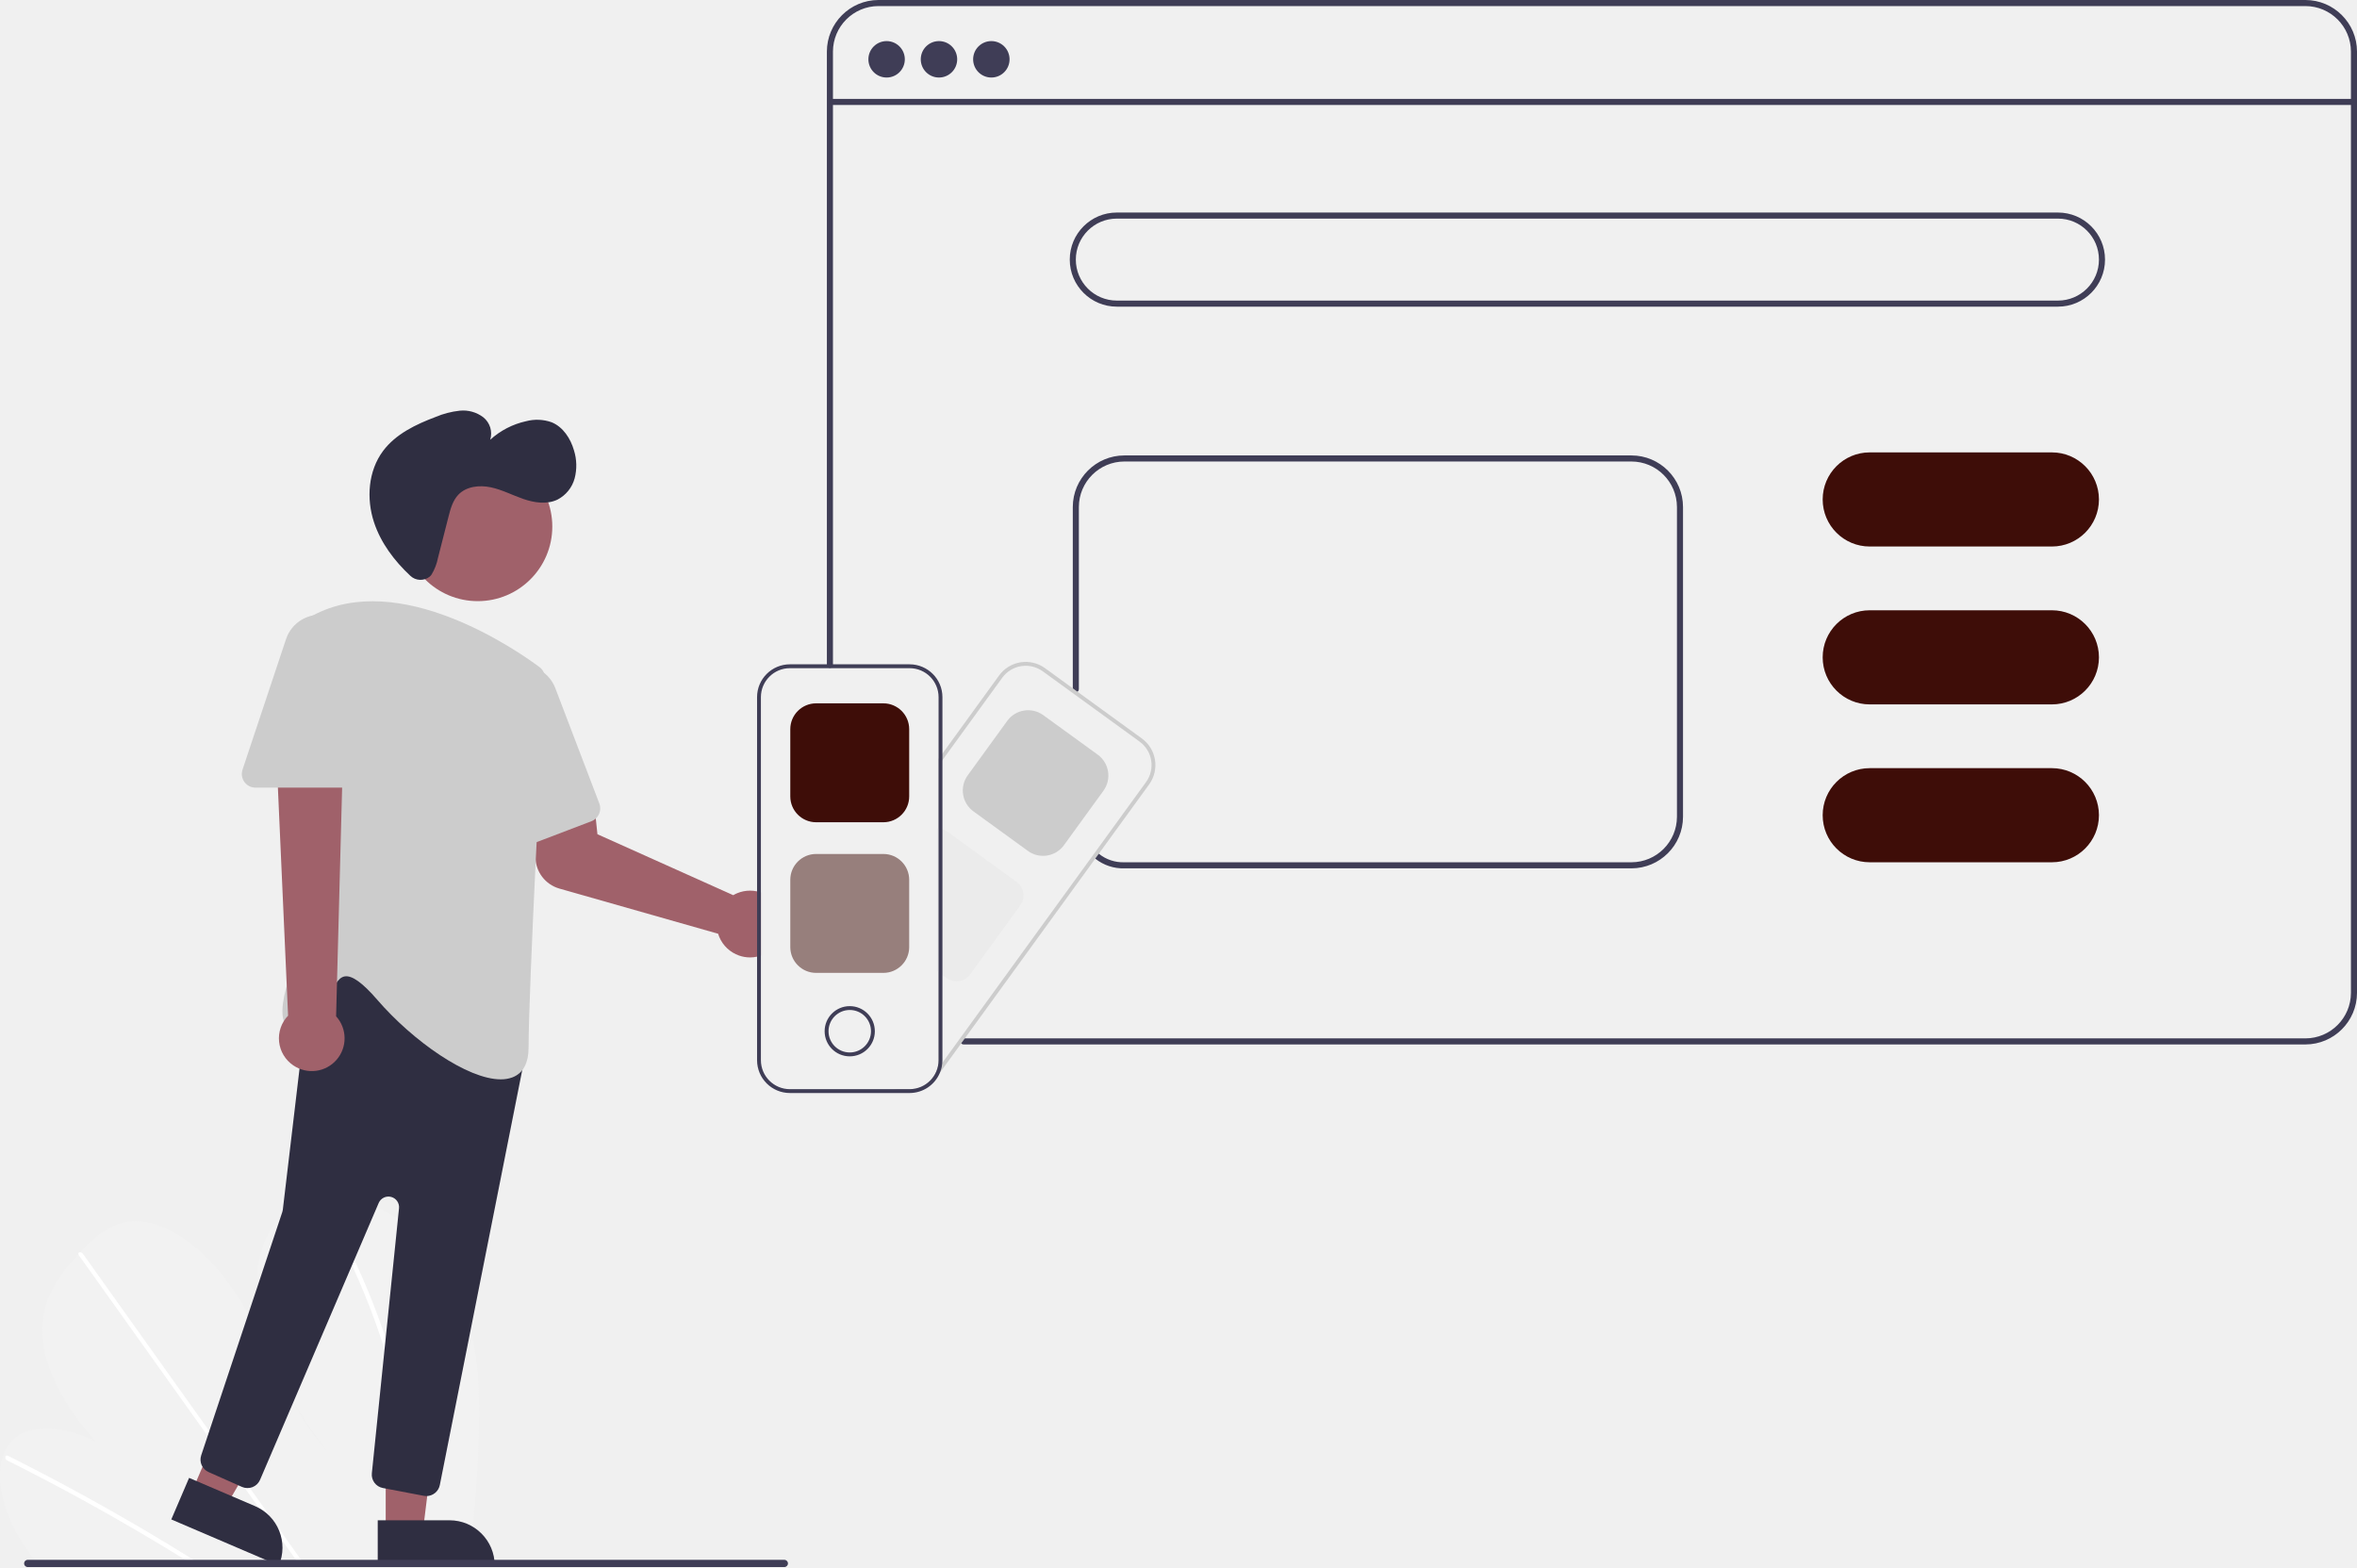
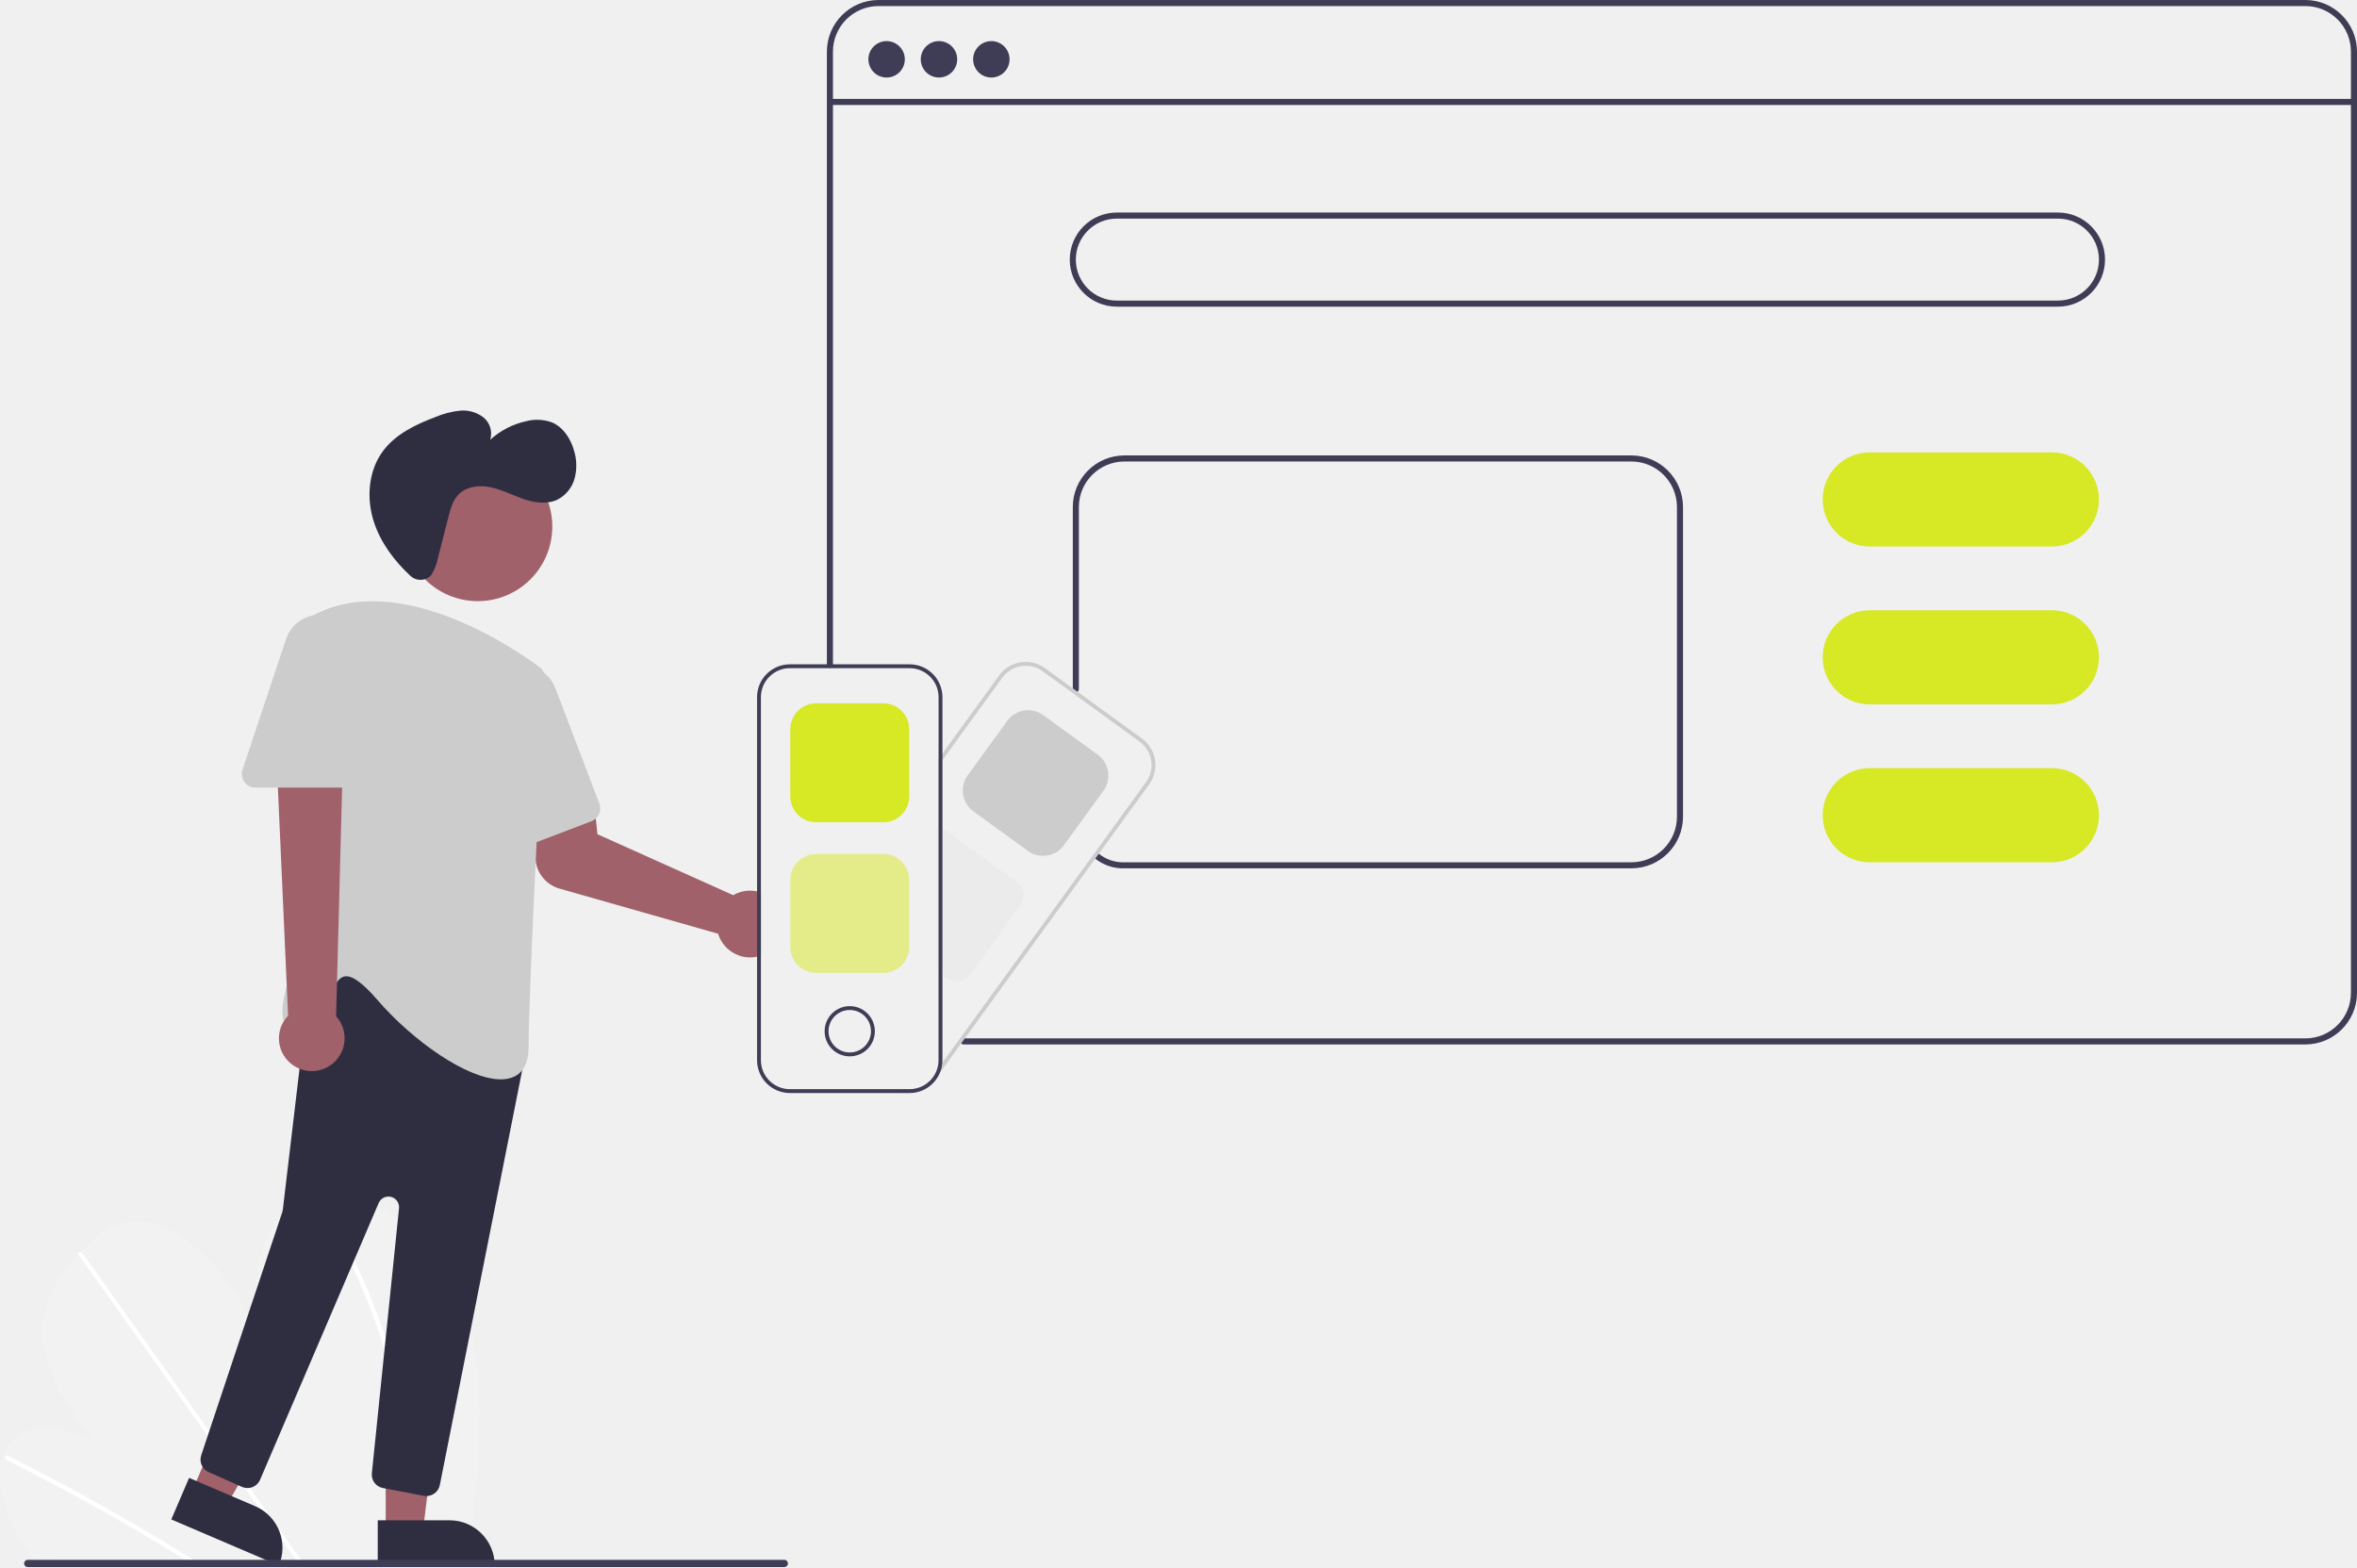
<svg xmlns="http://www.w3.org/2000/svg" data-name="Layer 1" width="776.363" height="516.128" viewBox="0 0 776.363 516.128">
  <path d="M369.605,659.417a354.613,354.613,0,0,1-3.343,45.566c-.073.53-.153,1.061-.227,1.591l-142.766-.798c-.419-.527-.832-1.06-1.232-1.599-1.333-1.785-2.582-3.621-3.729-5.52-5.512-9.149-8.035-19.861-5.507-27.251l.045-.115a12.968,12.968,0,0,1,2.531-4.398c5.765-6.49,17.423-5.408,28.001-.17-9.488-10.386-17.044-23.492-17.618-35.19-.563-11.41,5.404-19.562,11.875-26.489.212-.229.425-.452.637-.674.103-.115.212-.223.315-.337,5.049-5.279,10.935-10.483,19.455-9.853,9.344.692,19.704,8.518,26.968,17.639,7.264,9.114,12.091,19.468,16.984,29.572,4.899,10.098,10.2,20.455,18.061,29.086-10.648-13.468-19.233-28.792-22.404-43.695s-.38-29.217,9.109-36.236a22.196,22.196,0,0,1,9.722-3.923c.409-.068.825-.123,1.248-.172,8.785-1,19.274,2.039,28.198,9.301,9.828,7.997,16.642,19.851,20.032,31.105C369.353,638.11,369.715,648.944,369.605,659.417Z" transform="translate(-211.8184 -191.9361)" fill="#f2f2f2" />
  <path d="M276.199,706.072l-2.73-.015q-1.3-.813-2.613-1.607c-.542-.342-1.09-.671-1.638-1.007q-13.583-8.296-27.336-15.915-13.74-7.625-27.619-14.548a1.144,1.144,0,0,1-.658-1.308.33.33,0,0,1,.045-.096c.129-.242.417-.343.838-.136,1.135.569,2.276,1.138,3.411,1.72q13.916,7.041,27.713,14.785,13.787,7.741,27.418,16.164c.191.116.382.239.573.355C274.473,705.001,275.333,705.536,276.199,706.072Z" transform="translate(-211.8184 -191.9361)" fill="#fff" />
  <path d="M311.399,706.269l-1.688-.009c-.381-.533-.755-1.066-1.136-1.599q-13.418-18.816-26.831-37.633-21.965-30.805-43.916-61.611a1.087,1.087,0,0,1-.19-.372c-.125-.455.209-.721.637-.674a1.282,1.282,0,0,1,.892.568q12.315,17.276,24.623,34.539,21.85,30.651,43.695,61.296c.926,1.297,1.853,2.6,2.779,3.897C310.644,705.203,311.025,705.736,311.399,706.269Z" transform="translate(-211.8184 -191.9361)" fill="#fff" />
  <path d="M349.007,696.465c-.086,2.845-.274,5.645-.52,8.418q-.071.796-.143,1.591l-1.771-.01c.054-.53.108-1.061.156-1.591.374-4.007.64-8.06.676-12.222a170.503,170.503,0,0,0-3.357-34.369,213.989,213.989,0,0,0-10.396-35.706,245.211,245.211,0,0,0-17.009-35.327.944.944,0,0,1-.156-.627c.073-.505.745-.654,1.248-.172a1.466,1.466,0,0,1,.254.321q1.226,2.107,2.406,4.227a245.04,245.04,0,0,1,16.28,35.451,212.977,212.977,0,0,1,9.692,35.76A168.212,168.212,0,0,1,349.007,696.465Z" transform="translate(-211.8184 -191.9361)" fill="#fff" />
  <path d="M749.182,477.936h-167a14.696,14.696,0,0,1-9.607-3.205,1,1,0,0,1,1.214-1.59,12.677,12.677,0,0,0,8.393,2.795h167a15.017,15.017,0,0,0,15-15v-102a15.017,15.017,0,0,0-15-15h-167a15.017,15.017,0,0,0-15,15v60a1,1,0,0,1-2,0v-60a17.019,17.019,0,0,1,17-17h167a17.019,17.019,0,0,1,17,17v102A17.019,17.019,0,0,1,749.182,477.936Z" transform="translate(-211.8184 -191.9361)" fill="#3f3d56" />
  <path d="M971.182,535.936h-442a1,1,0,0,1,0-2h442a15.017,15.017,0,0,0,15-15v-310a15.017,15.017,0,0,0-15-15h-470a15.017,15.017,0,0,0-15,15v202a1,1,0,0,1-2,0v-202a17.019,17.019,0,0,1,17-17h470a17.019,17.019,0,0,1,17,17v310A17.019,17.019,0,0,1,971.182,535.936Z" transform="translate(-211.8184 -191.9361)" fill="#3f3d56" />
  <rect x="273.036" y="32.575" width="503" height="2" fill="#3f3d56" />
  <circle cx="292.036" cy="19.535" r="6" fill="#3f3d56" />
  <circle cx="309.286" cy="19.535" r="6" fill="#3f3d56" />
  <circle cx="326.536" cy="19.535" r="6" fill="#3f3d56" />
  <path d="M889.682,292.936h-310a15.5,15.5,0,0,1,0-31h310a15.5,15.5,0,0,1,0,31Zm-310-29a13.5,13.5,0,0,0,0,27h310a13.5,13.5,0,0,0,0-27Z" transform="translate(-211.8184 -191.9361)" fill="#3f3d56" />
-   <path d="M887.682,371.936h-60a15.5,15.5,0,0,1,0-31h60a15.5,15.5,0,0,1,0,31Z" transform="translate(-211.8184 -191.9361)" fill="#3e0d08" />
-   <path d="M887.682,423.936h-60a15.5,15.5,0,0,1,0-31h60a15.5,15.5,0,0,1,0,31Z" transform="translate(-211.8184 -191.9361)" fill="#3e0d08" />
-   <path d="M887.682,475.936h-60a15.5,15.5,0,0,1,0-31h60a15.5,15.5,0,0,1,0,31Z" transform="translate(-211.8184 -191.9361)" fill="#3e0d08" />
+   <path d="M887.682,371.936h-60a15.5,15.5,0,0,1,0-31h60a15.5,15.5,0,0,1,0,31Z" transform="translate(-211.8184 -191.9361)" fill="#d7e824" />
+   <path d="M887.682,423.936h-60a15.5,15.5,0,0,1,0-31h60a15.5,15.5,0,0,1,0,31Z" transform="translate(-211.8184 -191.9361)" fill="#d7e824" />
+   <path d="M887.682,475.936h-60a15.5,15.5,0,0,1,0-31h60a15.5,15.5,0,0,1,0,31Z" transform="translate(-211.8184 -191.9361)" fill="#d7e824" />
  <path d="M461.182,485.516a11.153,11.153,0,0,0-2.3-.24,11.041,11.041,0,0,0-4.23.84,10.021,10.021,0,0,0-1.31.66l-44.74-20.08-1.26-12.14-19.29-.51.13,20.2a10.876,10.876,0,0,0,7.86,10.34l52.32,14.89c.12.38.23.71.36,1.02a10.988,10.988,0,0,0,6.54,6.16,10.864,10.864,0,0,0,3.63.62,10.432,10.432,0,0,0,2.29-.25,9.609,9.609,0,0,0,1.27-.36v-20.8A11.357,11.357,0,0,0,461.182,485.516Z" transform="translate(-211.8184 -191.9361)" fill="#a0616a" />
  <polygon points="127.046 504.226 139.306 504.226 145.138 456.938 127.044 456.938 127.046 504.226" fill="#a0616a" />
  <path d="M336.238,692.659h38.531a0,0,0,0,1,0,0v14.887a0,0,0,0,1,0,0H351.125a14.887,14.887,0,0,1-14.887-14.887v0A0,0,0,0,1,336.238,692.659Z" transform="translate(499.2199 1208.252) rotate(179.9974)" fill="#2f2e41" />
  <polygon points="63.321 491.01 74.591 495.837 98.572 454.666 81.94 447.541 63.321 491.01" fill="#a0616a" />
  <path d="M269.617,685.676H308.148a0,0,0,0,1,0,0v14.887a0,0,0,0,1,0,0H284.504a14.887,14.887,0,0,1-14.887-14.887v0a0,0,0,0,1,0,0Z" transform="translate(69.71819 1252.058) rotate(-156.8138)" fill="#2f2e41" />
  <circle cx="157.358" cy="173.431" r="24.561" fill="#a0616a" />
  <path d="M351.432,684.601l-13.496-2.571a4.474,4.474,0,0,1-3.635-4.879l8.949-87.259a3.5,3.5,0,0,0-6.699-1.735l-39.071,91.167a4.5,4.5,0,0,1-5.964,2.339l-10.977-4.879a4.482,4.482,0,0,1-2.442-5.535l26.722-80.167a3.499,3.499,0,0,0,.155-.694L313.65,517.14a4.5,4.5,0,0,1,2.775-3.641l27.388-11.126a4.501,4.501,0,0,1,4.833.944l34.57,33.661a4.482,4.482,0,0,1,1.275,4.101L356.688,681.057a4.517,4.517,0,0,1-4.417,3.623A4.47,4.47,0,0,1,351.432,684.601Z" transform="translate(-211.8184 -191.9361)" fill="#2f2e41" />
  <path d="M336.046,521.179c-4.785-5.54-8.277-8.055-10.665-7.658-2.37.383-3.737,3.693-5.184,7.198-1.976,4.784-4.215,10.207-9.734,10.631a4.647,4.647,0,0,1-4.562-1.87c-4.342-6.457,6.072-27.824,7.023-29.744l-.488-101.061a4.489,4.489,0,0,1,2.353-3.985c28.617-15.432,67.257,11.406,74.712,16.944h0a4.488,4.488,0,0,1,1.811,3.849c-.9,16.926-5.387,102.32-5.387,121.369,0,5.273-1.819,8.624-5.406,9.958a10.781,10.781,0,0,1-3.774.619C365.798,547.429,347.871,534.87,336.046,521.179Z" transform="translate(-211.8184 -191.9361)" fill="#ccc" />
  <path d="M375.982,472.107a4.45,4.45,0,0,1-2.023-3.566l-1.938-45.266a11.747,11.747,0,0,1,22.712-4.691l14.507,38.017a4.505,4.505,0,0,1-2.6,5.809l-26.581,10.144a4.455,4.455,0,0,1-4.077-.445Z" transform="translate(-211.8184 -191.9361)" fill="#ccc" />
  <path d="M308.435,542.835a10.743,10.743,0,0,1-1.726-16.382l-4.69-104.904,23.202,2.732L322.527,526.662a10.801,10.801,0,0,1-14.092,16.173Z" transform="translate(-211.8184 -191.9361)" fill="#a0616a" />
  <path d="M292.324,449.483a4.451,4.451,0,0,1-.619-4.054l14.328-42.982a11.747,11.747,0,0,1,22.892,3.715v40.69a4.505,4.505,0,0,1-4.5,4.5H295.974A4.453,4.453,0,0,1,292.324,449.483Z" transform="translate(-211.8184 -191.9361)" fill="#ccc" />
  <path d="M353.315,381.887a4.853,4.853,0,0,1-6.351-.317c-5.264-4.92-9.706-10.804-11.955-17.618-2.576-7.808-1.918-16.953,3.015-23.53,4.171-5.56,10.772-8.701,17.274-11.157a28.271,28.271,0,0,1,7.96-2.067,10.937,10.937,0,0,1,7.754,2.177,6.868,6.868,0,0,1,2.275,7.397A25.847,25.847,0,0,1,385.091,330.668a14.267,14.267,0,0,1,8.44.35c3.771,1.551,6.22,5.339,7.349,9.256a16.724,16.724,0,0,1,.218,9.209,11.146,11.146,0,0,1-5.706,7.032c-3.45,1.625-7.544,1.012-11.152-.225s-7.028-3.063-10.759-3.853-8.039-.329-10.679,2.423c-1.859,1.938-2.591,4.664-3.256,7.266l-3.459,13.534a16.881,16.881,0,0,1-2.157,5.574A3.333,3.333,0,0,1,353.315,381.887Z" transform="translate(-211.8184 -191.9361)" fill="#2f2e41" />
  <path d="M520.972,465.366v46.16l.63.46v-46.55A4.502,4.502,0,0,0,520.972,465.366Zm66.97-30.2-31.92-23.17a10.841,10.841,0,0,0-15.11,2.4l-18.67,25.74-1.27,1.74v99.25a9.551,9.551,0,0,1-9.54,9.54h-5.3l3.07.62a10.391,10.391,0,0,0,2.15.22,10.836,10.836,0,0,0,8.76-4.46l1.3-1.8,68.93-94.98A10.837,10.837,0,0,0,587.941,435.166Zm1.37,14.35-67.11,92.47-.71.98-.07.1a10.325,10.325,0,0,0,.18-1.94v-97.95l.64-.88,19.71-27.15a9.557,9.557,0,0,1,13.32-2.12l31.92,23.17A9.552,9.552,0,0,1,589.312,449.516Z" transform="translate(-211.8184 -191.9361)" fill="#ccc" />
  <path d="M555.37,473.815a8.436,8.436,0,0,1-4.974-1.623l-17.938-13.017a8.51,8.51,0,0,1-1.887-11.872l13.017-17.938a8.5,8.5,0,0,1,11.872-1.887l17.938,13.017a8.51,8.51,0,0,1,1.887,11.872l-13.017,17.938a8.444,8.444,0,0,1-5.545,3.403A8.617,8.617,0,0,1,555.37,473.815Z" transform="translate(-211.8184 -191.9361)" fill="#ccc" />
  <path d="M526.883,515.123a5.544,5.544,0,0,1-3.268-1.065l-3.145-2.281V464.833l.53.032a5.726,5.726,0,0,1,1.394.258,5.46,5.46,0,0,1,1.574.798l22.648,16.441a5.585,5.585,0,0,1,1.237,7.803L531.418,512.814a5.54,5.54,0,0,1-3.64,2.237A5.664,5.664,0,0,1,526.883,515.123Z" transform="translate(-211.8184 -191.9361)" fill="#e6e6e6" opacity="0.5" />
  <path d="M511.432,410.736H471.992a10.823,10.823,0,0,0-10.81,10.81v119.58a10.823,10.823,0,0,0,10.81,10.81h39.44a10.811,10.811,0,0,0,9.98-6.69,10.477,10.477,0,0,0,.6-1.9,10.337,10.337,0,0,0,.19-1.36,8.18,8.18,0,0,0,.04-.86v-119.58A10.823,10.823,0,0,0,511.432,410.736Zm9.54,130.39a9.551,9.551,0,0,1-9.54,9.54H471.992a9.551,9.551,0,0,1-9.54-9.54v-119.58a9.551,9.551,0,0,1,9.54-9.54h39.44a9.551,9.551,0,0,1,9.54,9.54Z" transform="translate(-211.8184 -191.9361)" fill="#3f3d56" />
-   <path d="M502.793,462.754H480.63a8.51,8.51,0,0,1-8.5-8.5V432.09a8.51,8.51,0,0,1,8.5-8.5h22.163a8.509,8.509,0,0,1,8.5,8.5v22.163A8.509,8.509,0,0,1,502.793,462.754Z" transform="translate(-211.8184 -191.9361)" fill="#3e0d08" />
-   <path d="M502.793,512.365H480.63a8.51,8.51,0,0,1-8.5-8.5V481.702a8.51,8.51,0,0,1,8.5-8.5h22.163a8.509,8.509,0,0,1,8.5,8.5v22.163A8.509,8.509,0,0,1,502.793,512.365Z" transform="translate(-211.8184 -191.9361)" fill="#3e0d08" opacity="0.5" />
+   <path d="M502.793,462.754H480.63a8.51,8.51,0,0,1-8.5-8.5V432.09a8.51,8.51,0,0,1,8.5-8.5h22.163a8.509,8.509,0,0,1,8.5,8.5v22.163A8.509,8.509,0,0,1,502.793,462.754Z" transform="translate(-211.8184 -191.9361)" fill="#d7e824" />
+   <path d="M502.793,512.365H480.63a8.51,8.51,0,0,1-8.5-8.5V481.702a8.51,8.51,0,0,1,8.5-8.5h22.163a8.509,8.509,0,0,1,8.5,8.5v22.163A8.509,8.509,0,0,1,502.793,512.365Z" transform="translate(-211.8184 -191.9361)" fill="#d7e824" opacity="0.5" />
  <path d="M491.712,523.316a8.27,8.27,0,1,0,8.27,8.27A8.28,8.28,0,0,0,491.712,523.316Zm0,15.26a6.995,6.995,0,1,1,7-6.99A7.005,7.005,0,0,1,491.712,538.576Z" transform="translate(-211.8184 -191.9361)" fill="#3f3d56" />
  <path d="M470.203,708.064h-249.294a1.191,1.191,0,0,1,0-2.381h249.294a1.191,1.191,0,0,1,0,2.381Z" transform="translate(-211.8184 -191.9361)" fill="#3f3d56" />
</svg>
